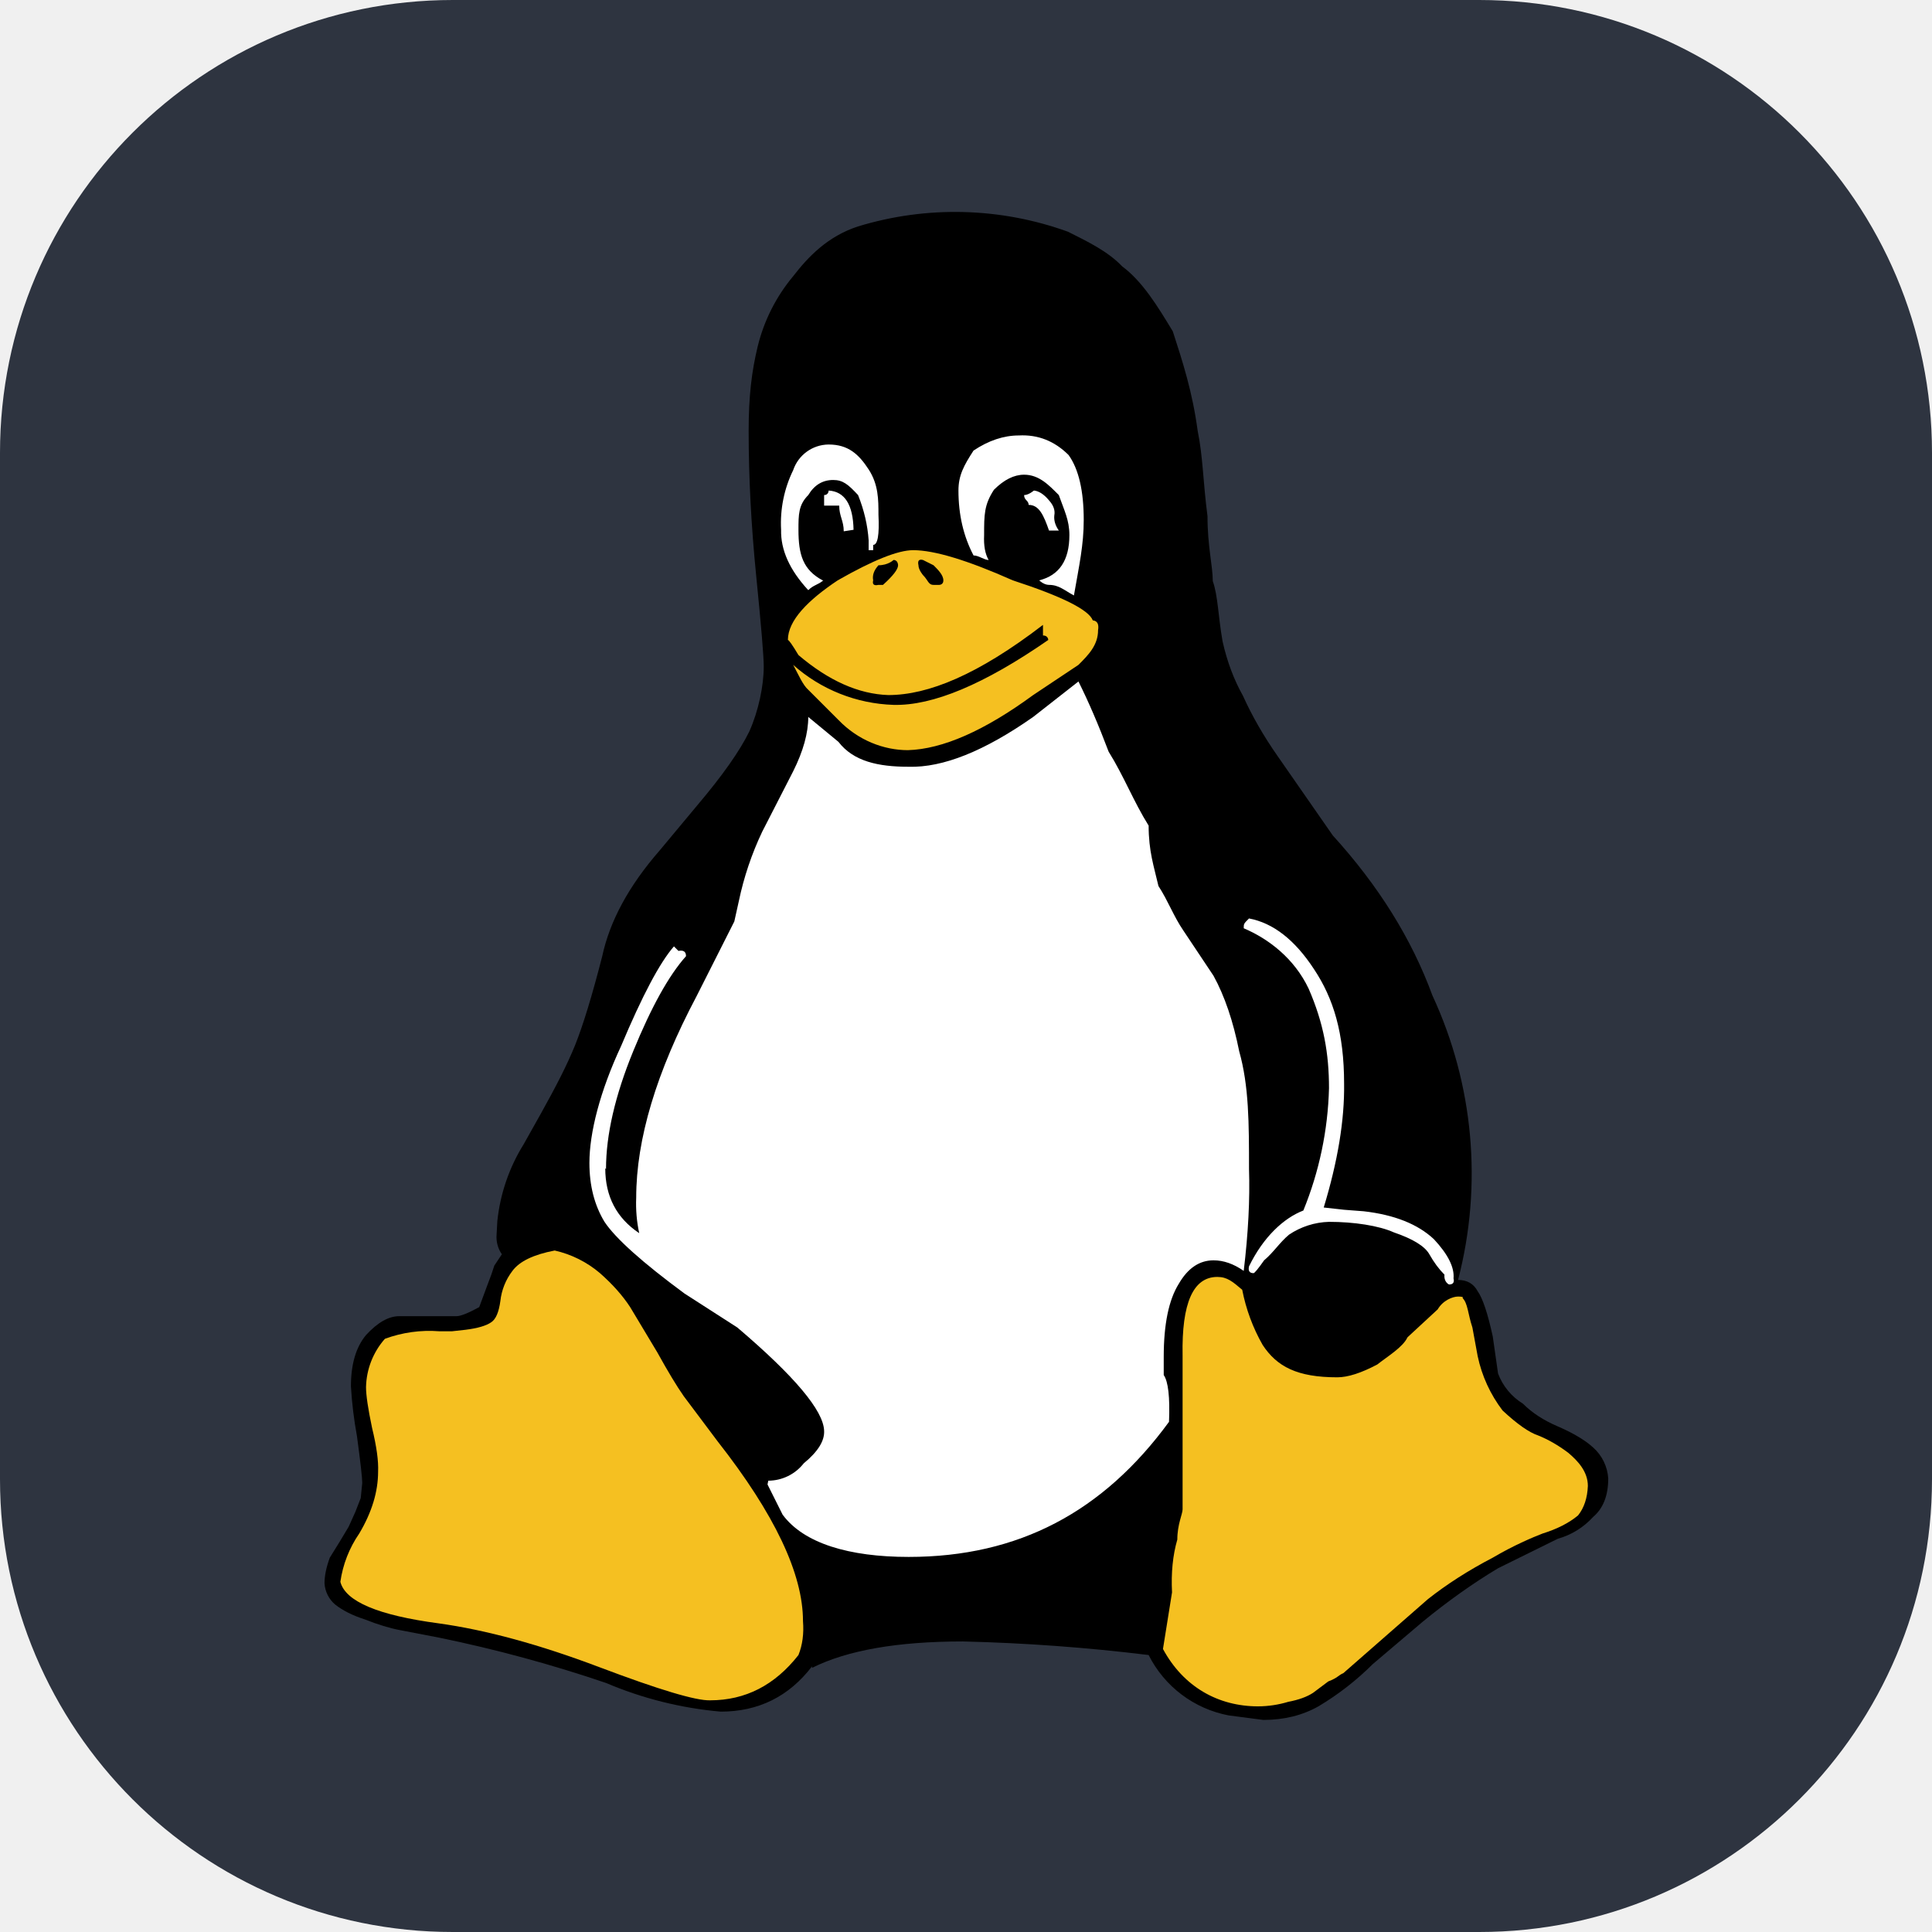
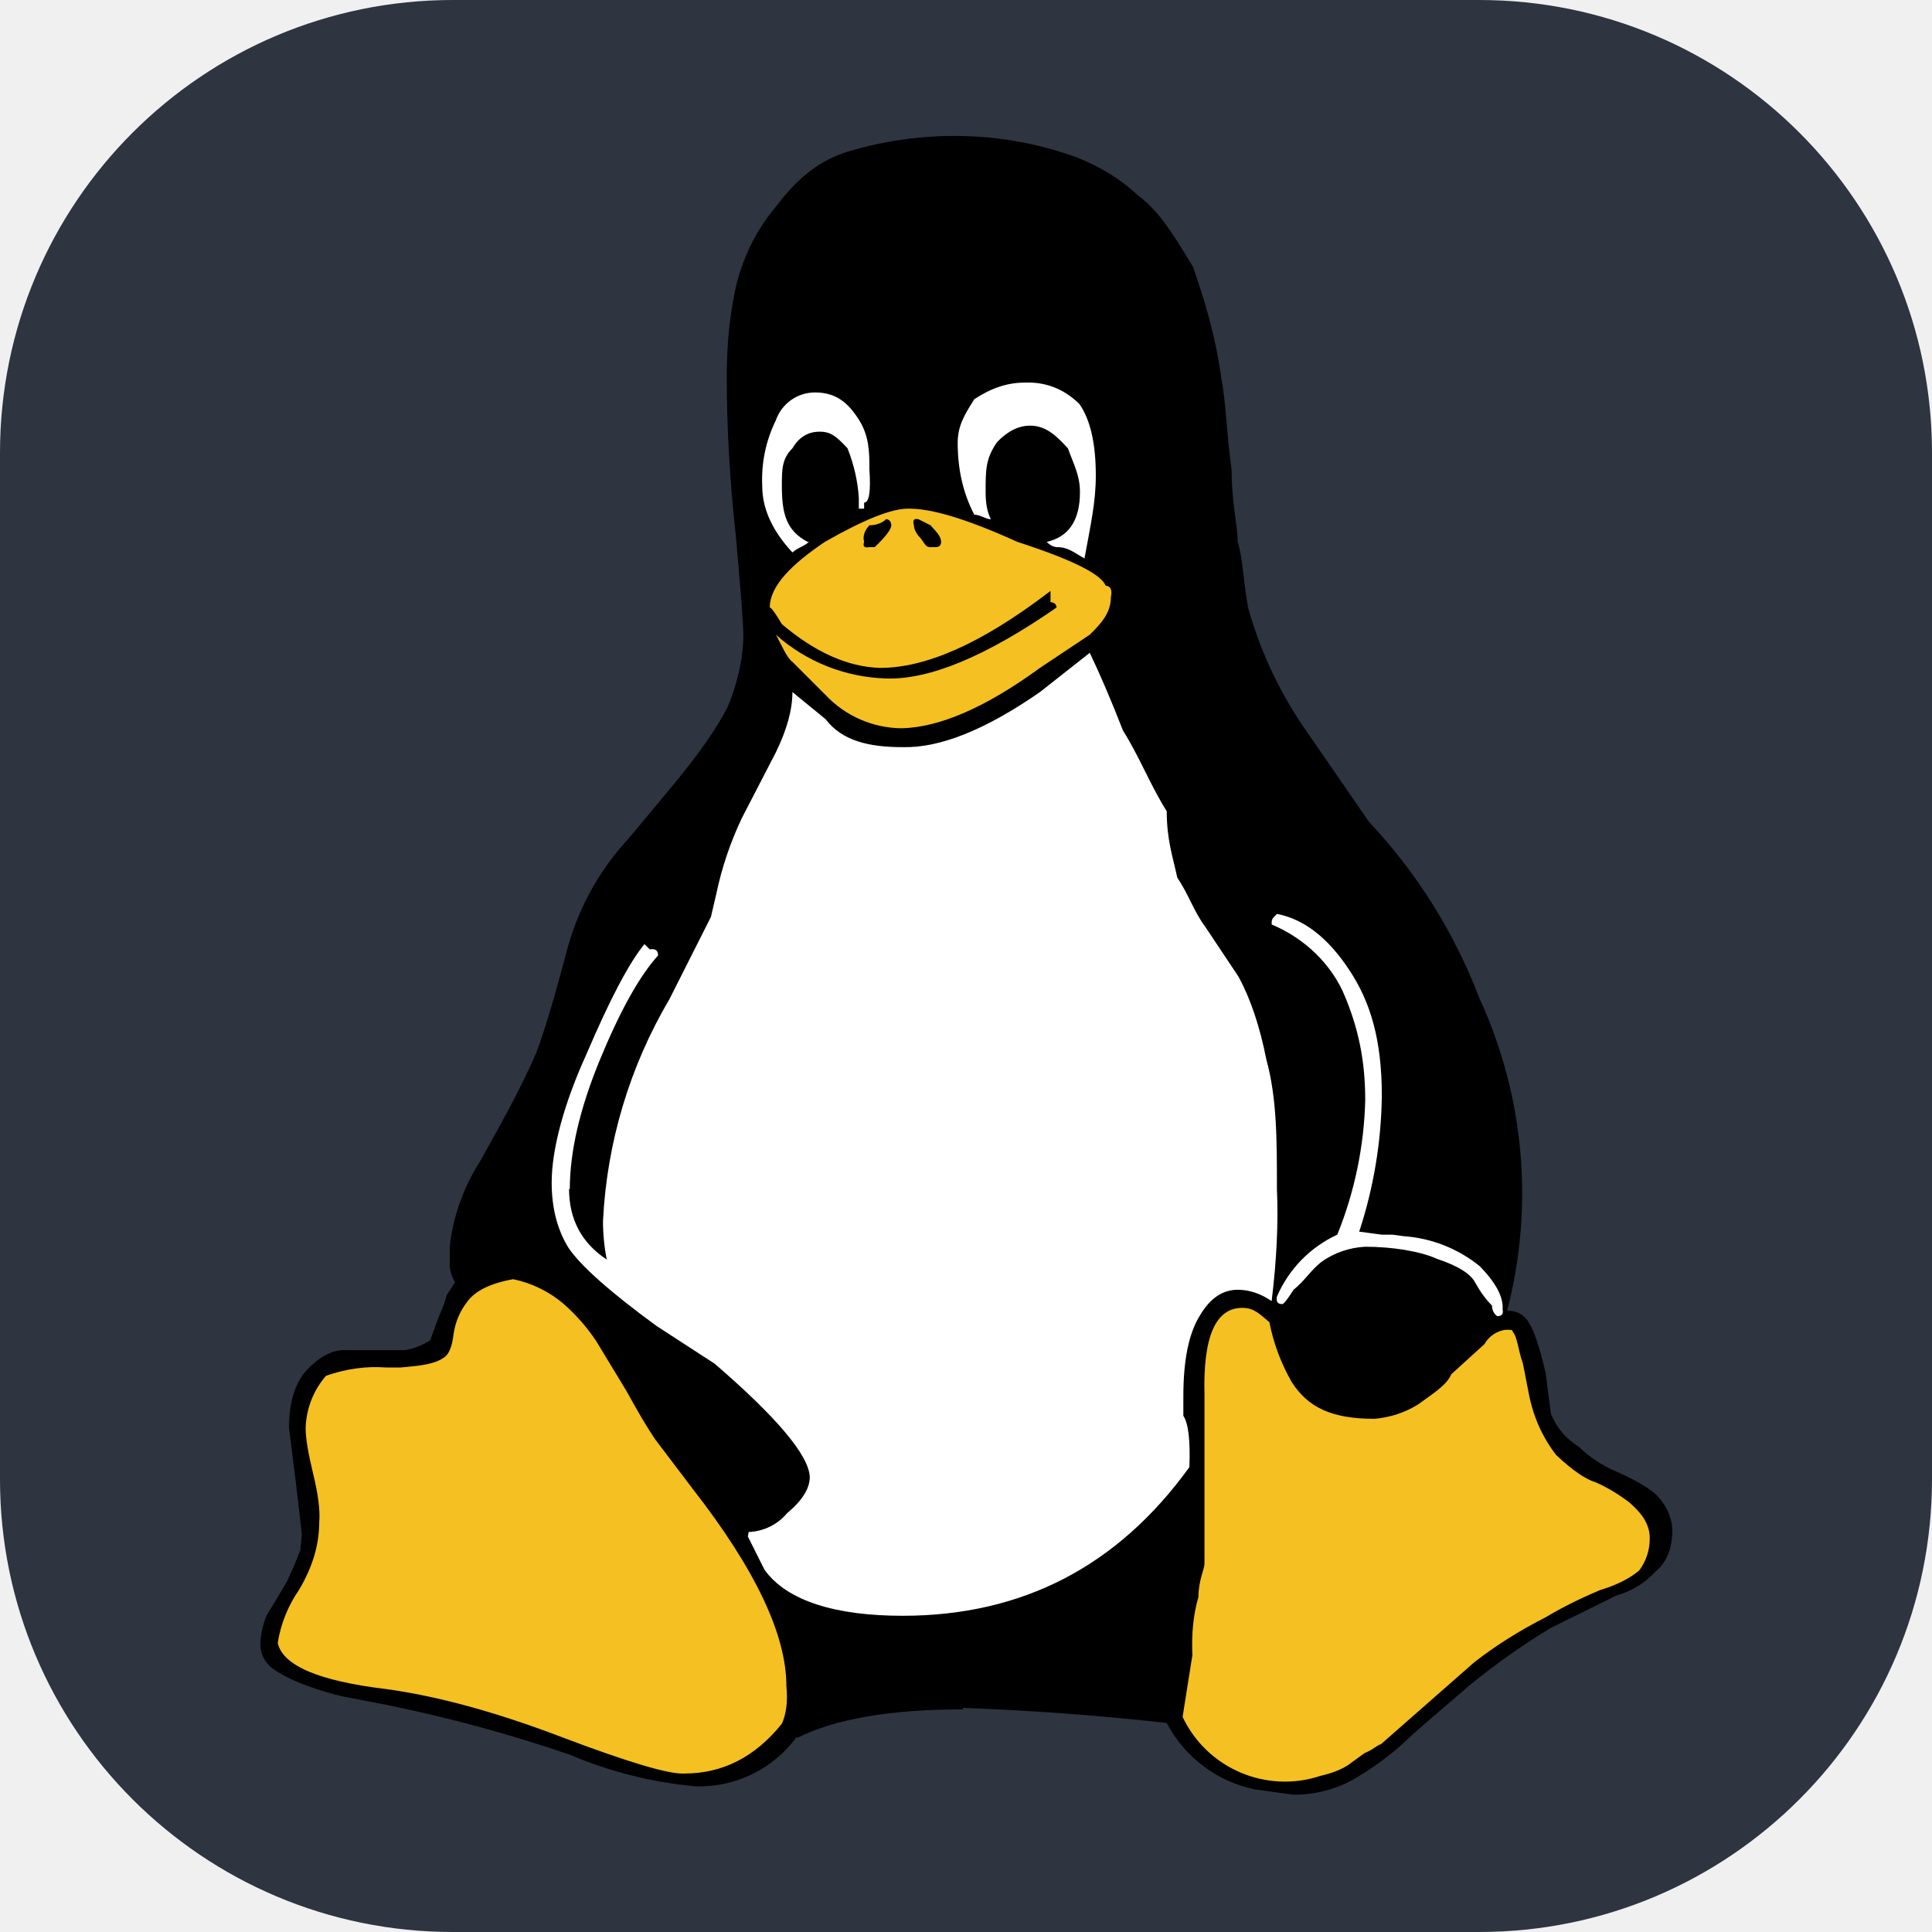
<svg xmlns="http://www.w3.org/2000/svg" width="256" height="256" fill="none" viewBox="0 0 256 256">
-   <rect width="256" height="256" fill="#2e3440" rx="60" />
-   <path fill="#000" d="M127.6 217.5q-13 0-20 3.5v-.2q-4.6 6-12.1 6a50 50 0 0 1-15.2-3.8 183 183 0 0 0-22.1-6l-5.2-1q-2.1-.4-4.6-1.4-2.5-.8-4-2a4 4 0 0 1-1.4-2.8q0-1.5.7-3.4l1.3-2.1 1.2-2 .9-2 .7-1.8.2-2q0-1-.7-6.2a54 54 0 0 1-.8-6.6q0-4.4 2-6.8 2.3-2.5 4.4-2.5h7.6q.8 0 3-1.2l1-2.7.6-1.6.4-1.2 1-1.5a4 4 0 0 1-.7-2.6l.1-1.8a24 24 0 0 1 3.5-10.2l2.3-4.1c2-3.6 3.4-6.3 4.5-9q1.6-4 3.6-11.8 1.5-7 7.6-14l5-6q5-5.9 6.9-9.8c1.2-2.7 1.9-6 1.9-8.6q0-2-1-12t-1-19.2c0-4.6.4-7.9 1.2-11.2a23 23 0 0 1 4.7-9.3c2-2.6 4.6-5.3 8.6-6.6a44 44 0 0 1 27.8.7c2.6 1.3 5.3 2.6 7.2 4.6 2.7 2 4.7 5.3 6.7 8.6 1.3 4 2.6 8 3.3 13.2.7 3.4.7 6.7 1.3 11.3 0 4 .7 6.6.7 8.6.7 2 .7 4.6 1.3 8q.9 4 2.7 7.2 1.8 4 4.6 8l7.3 10.5q9.1 10 13.2 21.2a56 56 0 0 1 3.4 37.7q1.8 0 2.6 1.5 1 1.4 2 6l.7 4.9a8 8 0 0 0 3.3 4q1.8 1.8 4.6 3c1.4.6 3.4 1.6 4.7 2.8a6 6 0 0 1 2 4.1q0 3.4-2 5.1a10 10 0 0 1-4.7 2.9l-7.9 3.9q-5 3-10 7.1l-6.6 5.6a37 37 0 0 1-7.2 5.6q-3.2 1.8-7.3 1.8l-4.6-.6a15 15 0 0 1-10.6-8 252 252 0 0 0-24.6-1.8" />
-   <path fill="#fff" d="M109 76.9c-2.6-1.4-3.2-3.4-3.2-6.7 0-2 0-3.3 1.3-4.6q1.2-2 3.3-2c1.3 0 2 .6 3.3 2q1.2 3 1.4 6v1.3h.6v-.7q.9 0 .7-4c0-2 0-4-1.3-6s-2.7-3.3-5.3-3.3a5 5 0 0 0-4.7 3.4 16 16 0 0 0-1.6 7.9q-.1 4 3.6 8c.7-.7 1.3-.7 2-1.3m82.9 93.3q.8 0 .6-.8.2-2.2-2.6-5.2-3.2-3-9.3-3.7l-1.3-.1-1.3-.1-2.7-.3q2.8-9.2 2.7-16.4c0-6.7-1.4-11.3-4-15.2q-3.8-5.8-8.6-6.7c-.7.7-.7.7-.7 1.3 3.3 1.4 6.7 4 8.6 8 2 4.6 2.7 8.6 2.7 13.2a46 46 0 0 1-3.4 16.2c-2.6 1-5.3 3.5-7.2 7.4q-.2.9.6.9.2 0 1.4-1.7c1.3-1.1 2-2.3 3.3-3.4a10 10 0 0 1 5.3-1.7c3.3 0 6.6.5 8.6 1.4q3.8 1.3 4.7 2.9t2 2.7c-.1 1 .6 1.3.6 1.3m-61-96q-.7-1.2-.6-3.3c0-2.7 0-4 1.3-6q2-2 4-2c2 0 3.3 1.4 4.6 2.7.7 2 1.4 3.3 1.4 5.3q0 5-4 6s.6.6 1.3.6c1.3 0 2 .7 3.3 1.4.7-4 1.3-6.7 1.3-10q0-5.8-2-8.6-2.8-2.8-6.6-2.6-3 0-6 2c-1.3 2-2 3.3-2 5.3q0 4.8 2 8.6c.7 0 1.4.6 2 .6m-17.9-4q-.1-5-3.3-5.2s0 .6-.6.6V67h2c0 1.4.6 2 .6 3.4zm23.2-3.3c1.4 0 2 1.4 2.7 3.4h1.3q-.7-1-.6-2 .2-1-.7-2-1-1.2-2-1.3s-.7.6-1.3.6c0 .7.6.7.6 1.3m-56 88q0-6.8 3.6-15.6t7-12.6q0-.9-1-.7l-.6-.6q-2.8 3.2-7 13.2c-2.8 6-4.2 11.5-4.2 15.5q0 4.5 2 7.8 2.2 3.3 10.6 9.5l7 4.5q11.4 9.7 11.5 13.7.1 2-2.7 4.3a6 6 0 0 1-4.7 2.3l-.1.5 2 4c2.8 3.8 8.8 5.6 16.7 5.6 14.6 0 25.8-6 34.5-17.9q.2-4.9-.7-6.2v-2.4q0-6.5 2-9.7 1.8-3.1 4.6-3.1 2 0 4 1.4.9-7.5.7-13.5c0-6 0-11-1.3-15.6q-1.2-6-3.4-10l-4-6c-1.3-1.9-2-3.9-3.3-5.9-.6-2.6-1.3-4.6-1.3-8-2-3.2-3.3-6.6-5.3-9.8q-2-5.3-4-9.3l-6 4.7q-9.7 6.8-16.5 6.6c-4 0-7.3-.7-9.3-3.3l-4-3.3q0 3.2-2 7.2l-4.1 8a41 41 0 0 0-3.1 9.2l-.6 2.7-5 9.9q-8 15.1-8 26.7-.1 2.4.4 4.7-4.5-3-4.5-8.6" />
-   <path fill="#f5c021" d="M144.8 82.2q-.8-2.1-10.6-5.3-9-4-13.2-4-3 0-10 4c-3.9 2.6-6.6 5.3-6.6 7.9q.2 0 1.4 2 6 5.1 11.9 5.3c5.3 0 11.9-2.7 20.5-9.3v1.4c.7 0 .7.6.7.6q-12.7 8.8-20.5 8.6a21 21 0 0 1-13.3-5.3c.7 1.3 1.3 2.7 2 3.3l4 4c2.6 2.7 6 4 9.2 4q6.9-.2 16.6-7.3l6-4c1.3-1.3 2.6-2.6 2.6-4.6q.2-1.2-.7-1.3M117 77.5h-.6q-.9.2-.7-.6-.2-1 .7-2c1.3 0 2-.7 2-.7.6 0 .6.7.6.7q0 .8-2 2.6m7.3 0h-.6c-.7 0-.7-.6-1.4-1.3 0 0-.6-.7-.6-1.3q-.2-.9.6-.7l1.4.7c.6.6 1.3 1.3 1.3 2s-.7.6-.7.6m29.8 141c2.7 5 7.3 7.6 12.6 7.6a14 14 0 0 0 4-.6q2.1-.4 3.3-1.2l2-1.5c1.3-.5 1.3-.8 2-1.1l11.2-9.8q3.8-3 8.6-5.5c2.7-1.6 5.3-2.7 6.6-3.2q2.9-.9 4.7-2.4 1.2-1.5 1.3-3.9c0-1.9-1.3-3.3-2.6-4.4q-2-1.5-4-2.3-1.8-.6-4.7-3.3a18 18 0 0 1-3.3-7.2l-.7-3.8c-.6-1.8-.6-3.2-1.3-3.9q.2-.2-.6-.2c-.7 0-2 .5-2.7 1.7l-4 3.7c-.6 1.3-2.6 2.5-4 3.6q-3.2 1.7-5.3 1.7c-5.3 0-8-1.4-9.9-4.3a24 24 0 0 1-2.7-7.3c-1.3-1.1-2-1.7-3.3-1.7q-4.8 0-4.6 10.4V200c0 .6-.7 2-.7 4q-.9 3.1-.7 7zm-96-3.4q9.4 1.3 21.3 5.8t14.7 4.4q7 0 11.7-6 .8-2 .6-4.5 0-9.4-11.3-23.8l-4.5-6q-1.4-2-3.5-5.8l-3.6-6q-1.5-2.3-4-4.5a14 14 0 0 0-6-3q-4.2.8-5.6 2.7a8 8 0 0 0-1.6 4q-.3 2.2-1.2 2.8-1 .7-3.4 1l-1.8.2h-1.7a17 17 0 0 0-7.2 1 10 10 0 0 0-2.5 6.4q0 1.6.8 5.4.9 3.7.8 5.8 0 4-2.5 8.2a15 15 0 0 0-2.5 6.4q1 3.9 13 5.5" />
+   <path fill="#2e3440" d="M196 0H60A60 60 0 0 0 0 60v136a60 60 0 0 0 60 60h136a60 60 0 0 0 60-60V60a60 60 0 0 0-60-60" />
+   <path fill="#000" d="M127.6 226.5q-14.5 0-22 3.8v-.2a16 16 0 0 1-13.4 6.6 55 55 0 0 1-16.7-4.2q-12-4.1-24.3-6.6l-5.7-1.1q-2.3-.5-5-1.5T36 221a4 4 0 0 1-1.5-3.1q0-1.7.8-3.8l1.4-2.3 1.3-2.2 1-2.2.8-2 .2-2.1-.8-6.9-.9-7.2q0-4.9 2.2-7.5 2.5-2.7 4.9-2.8h8.3a9 9 0 0 0 3.3-1.3l1.1-3 .7-1.7.4-1.3 1.1-1.7q-.8-1.3-.7-2.8v-2q.7-6 4-11.2l2.5-4.5c2.2-4 3.7-7 5-10q1.6-4.3 3.9-13a35 35 0 0 1 8.3-15.3l5.5-6.6q5.5-6.6 7.6-10.8c1.3-3 2.1-6.6 2.1-9.5q0-2.1-1-13.2-1.2-11-1.2-21c0-5.1.5-8.8 1.3-12.4q1.5-5.8 5.2-10.2c2.2-2.9 5-5.9 9.5-7.3 10-3 20.7-2.8 30.5.8q4.7 1.9 8 5c3 2.2 5.1 5.9 7.3 9.5 1.5 4.4 2.9 8.8 3.7 14.5.7 3.8.7 7.4 1.4 12.4 0 4.4.8 7.3.8 9.5.7 2.2.7 5 1.4 8.8a54 54 0 0 0 8 16.7l8 11.6a71 71 0 0 1 14.6 23.3c6 13 7.3 27.6 3.7 41.5a3 3 0 0 1 2.9 1.6q1 1.5 2.2 6.6l.7 5.4q1.1 2.8 3.7 4.4a16 16 0 0 0 5 3.3c1.6.7 3.8 1.8 5.2 3q2 2 2.2 4.6 0 3.8-2.2 5.6a11 11 0 0 1-5.2 3.2l-8.7 4.3a92 92 0 0 0-11 7.8l-7.2 6.2q-3.5 3.5-8 6.1a16 16 0 0 1-8 2l-5-.7a17 17 0 0 1-11.7-8.8q-13.5-1.5-27-2" />
+   <path fill="#fff" d="M107 71.8c-2.8-1.5-3.4-3.7-3.4-7.4 0-2.2 0-3.6 1.4-5q1.3-2.2 3.6-2.2c1.5 0 2.2.6 3.7 2.2q1.3 3.3 1.5 6.6v1.4h.7v-.8q1 0 .7-4.4c0-2.2 0-4.4-1.4-6.6s-3-3.6-5.8-3.6a5.5 5.5 0 0 0-5.2 3.7q-2 4.1-1.8 8.7 0 4.5 4 8.8c.8-.7 1.4-.7 2.2-1.4m91.2 102.6q.9 0 .7-.9.2-2.4-3-5.7a18 18 0 0 0-10.1-4l-1.5-.2h-1.4l-3-.4a60 60 0 0 0 3-18c0-7.4-1.5-12.5-4.4-16.8q-4.2-6.3-9.5-7.3c-.7.7-.7.7-.7 1.4 3.6 1.5 7.3 4.4 9.4 8.8 2.2 5 3 9.5 3 14.5a51 51 0 0 1-3.7 17.8 16 16 0 0 0-8 8.2q-.2 1 .7 1 .3 0 1.5-1.9c1.5-1.2 2.2-2.5 3.7-3.7a11 11 0 0 1 5.8-2c3.6 0 7.3.6 9.5 1.6q4.2 1.4 5.1 3.2 1 1.8 2.2 3c0 1 .7 1.4.7 1.4M131.3 68.8q-.7-1.3-.7-3.6c0-3 0-4.4 1.5-6.6q2.1-2.2 4.4-2.2c2.2 0 3.6 1.5 5 3 .8 2.2 1.6 3.6 1.6 5.8q0 5.6-4.4 6.6s.6.7 1.4.7c1.4 0 2.2.7 3.6 1.5.8-4.4 1.5-7.4 1.5-11q0-6.4-2.2-9.5-3.1-3-7.3-2.8-3.3 0-6.6 2.2c-1.4 2.2-2.2 3.6-2.2 5.8q0 5.3 2.2 9.5c.8 0 1.5.6 2.2.6m-55.8 88.8q0-7.5 4-17.2t7.7-13.8q0-1-1.1-.8l-.7-.7q-3 3.6-7.7 14.6c-3 6.6-4.6 12.6-4.6 17q0 5 2.2 8.6 2.4 3.6 11.7 10.4l7.7 5q12.4 10.7 12.6 15 0 2.3-3 4.8a7 7 0 0 1-5.1 2.5l-.1.6 2.2 4.4c3 4.2 9.6 6.1 18.3 6.1q23.8 0 38-19.7.2-5.3-.8-6.8V185q0-7.2 2.2-10.7 2-3.4 5-3.4 2.3 0 4.5 1.5 1-8.2.7-14.8c0-6.6 0-12.1-1.4-17.2q-1.3-6.6-3.7-11l-4.4-6.6c-1.5-2-2.2-4.3-3.7-6.5-.6-2.8-1.4-5-1.4-8.8-2.2-3.5-3.6-7.2-5.8-10.7q-2.3-5.9-4.4-10.3l-6.6 5.2Q127 99.2 119.6 99c-4.4 0-8-.8-10.2-3.7l-4.4-3.6q0 3.5-2.2 8l-4.5 8.7a45 45 0 0 0-3.4 10.1l-.7 3-5.5 10.9a64 64 0 0 0-8.8 29.4q0 2.6.5 5.1-5-3.3-5-9.4" />
+   <path fill="#f5c021" d="M146.5 77.6q-.9-2.3-11.7-5.8-9.9-4.5-14.5-4.4-3.3 0-11 4.4c-4.3 2.9-7.3 5.8-7.3 8.7q.3 0 1.6 2.2 6.6 5.6 13 5.8c5.9 0 13.2-3 22.6-10.2v1.5c.8 0 .8.7.8.7q-14 9.7-22.6 9.4a23 23 0 0 1-14.6-5.8c.8 1.4 1.4 3 2.2 3.6l4.4 4.4a14 14 0 0 0 10.1 4.4q7.6-.2 18.3-8l6.6-4.4c1.4-1.4 2.8-2.8 2.8-5q.3-1.4-.7-1.5m-30.6-5.1h-.7q-1 .2-.7-.7-.3-1.1.7-2.2c1.5 0 2.2-.8 2.2-.8.7 0 .7.8.7.8q0 .8-2.2 2.9m8 0h-.6c-.8 0-.8-.7-1.6-1.5 0 0-.6-.7-.6-1.4q-.3-1 .6-.8l1.6.8c.6.7 1.4 1.4 1.4 2.2s-.8.7-.8.7m32.8 155a15 15 0 0 0 18.3 7.8q2.2-.5 3.6-1.4l2.2-1.6c1.4-.6 1.4-.9 2.2-1.2l12.3-10.8q4.2-3.3 9.5-6c3-1.8 5.8-3 7.2-3.6q3.3-1 5.2-2.6a7 7 0 0 0 1.4-4.3c0-2.1-1.4-3.6-2.8-4.8q-2.3-1.7-4.4-2.6-2-.6-5.2-3.6-2.7-3.5-3.6-8l-.8-4.1c-.7-2-.7-3.5-1.4-4.3q.2-.2-.7-.2c-.8 0-2.2.5-3 1.9l-4.4 4c-.6 1.5-2.8 2.8-4.4 4a13 13 0 0 1-5.8 1.9c-5.8 0-8.8-1.6-10.9-4.8a26 26 0 0 1-3-8c-1.4-1.2-2.1-1.9-3.6-1.9q-5.3 0-5 11.5v22.4c0 .7-.8 2.2-.8 4.4q-1 3.4-.8 7.7zm-105.6-3.7q10.3 1.4 23.4 6.4 13.2 5 16.2 4.8 7.6 0 12.9-6.6.9-2 .6-5 0-10.2-12.4-26.1l-5-6.6q-1.5-2.2-3.8-6.4l-4-6.6a25 25 0 0 0-4.4-5 15 15 0 0 0-6.6-3.2q-4.5.8-6.1 3a9 9 0 0 0-1.8 4.3q-.3 2.5-1.3 3.1-1.1.8-3.7 1.1l-2 .2h-1.9q-4-.3-8 1.1a11 11 0 0 0-2.7 7q0 1.9 1 6t.8 6.4q0 4.5-2.7 9a17 17 0 0 0-2.8 7q1 4.5 14.3 6.1" />
</svg>
